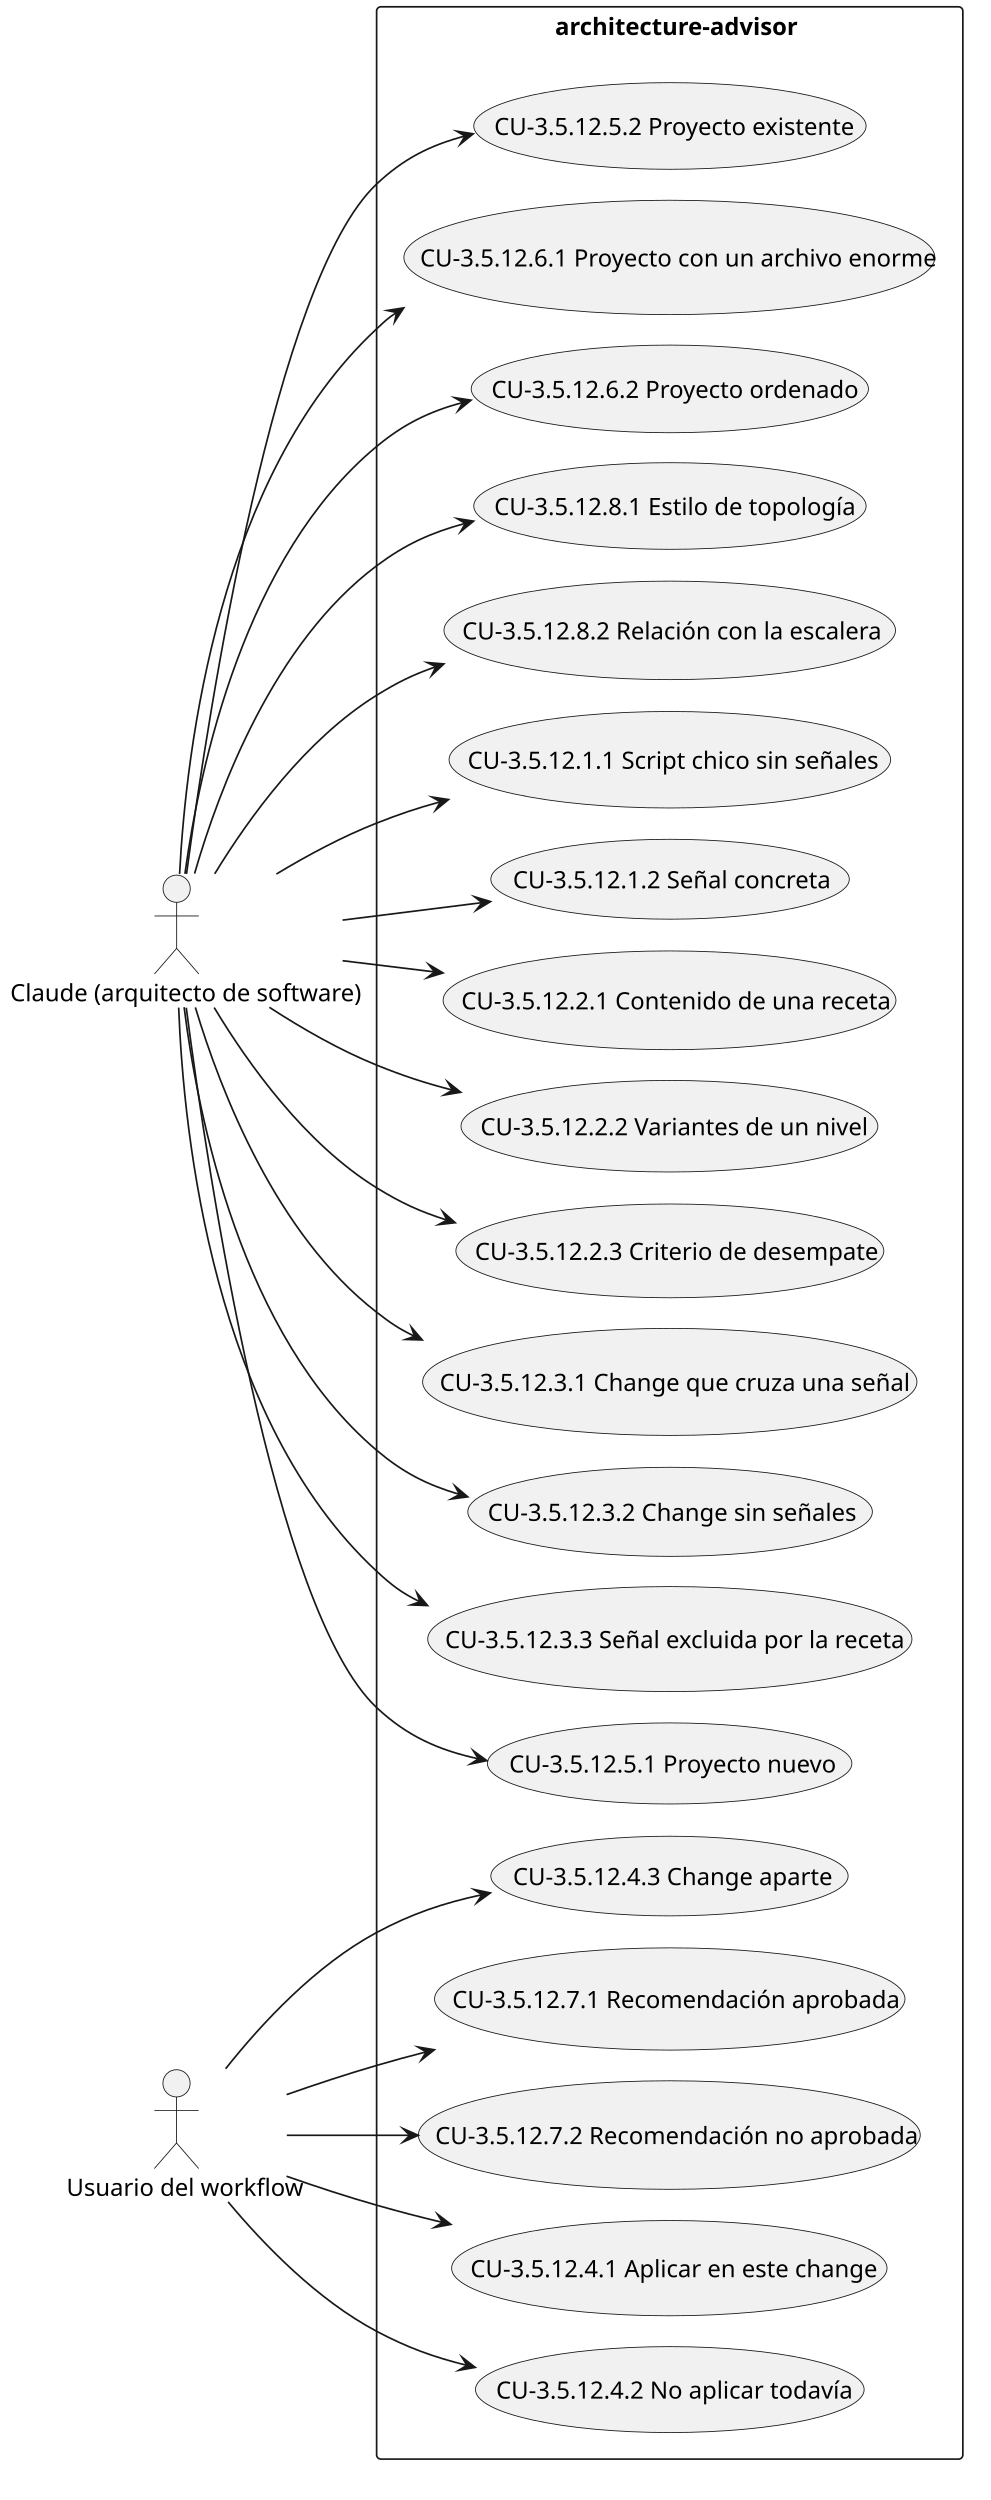
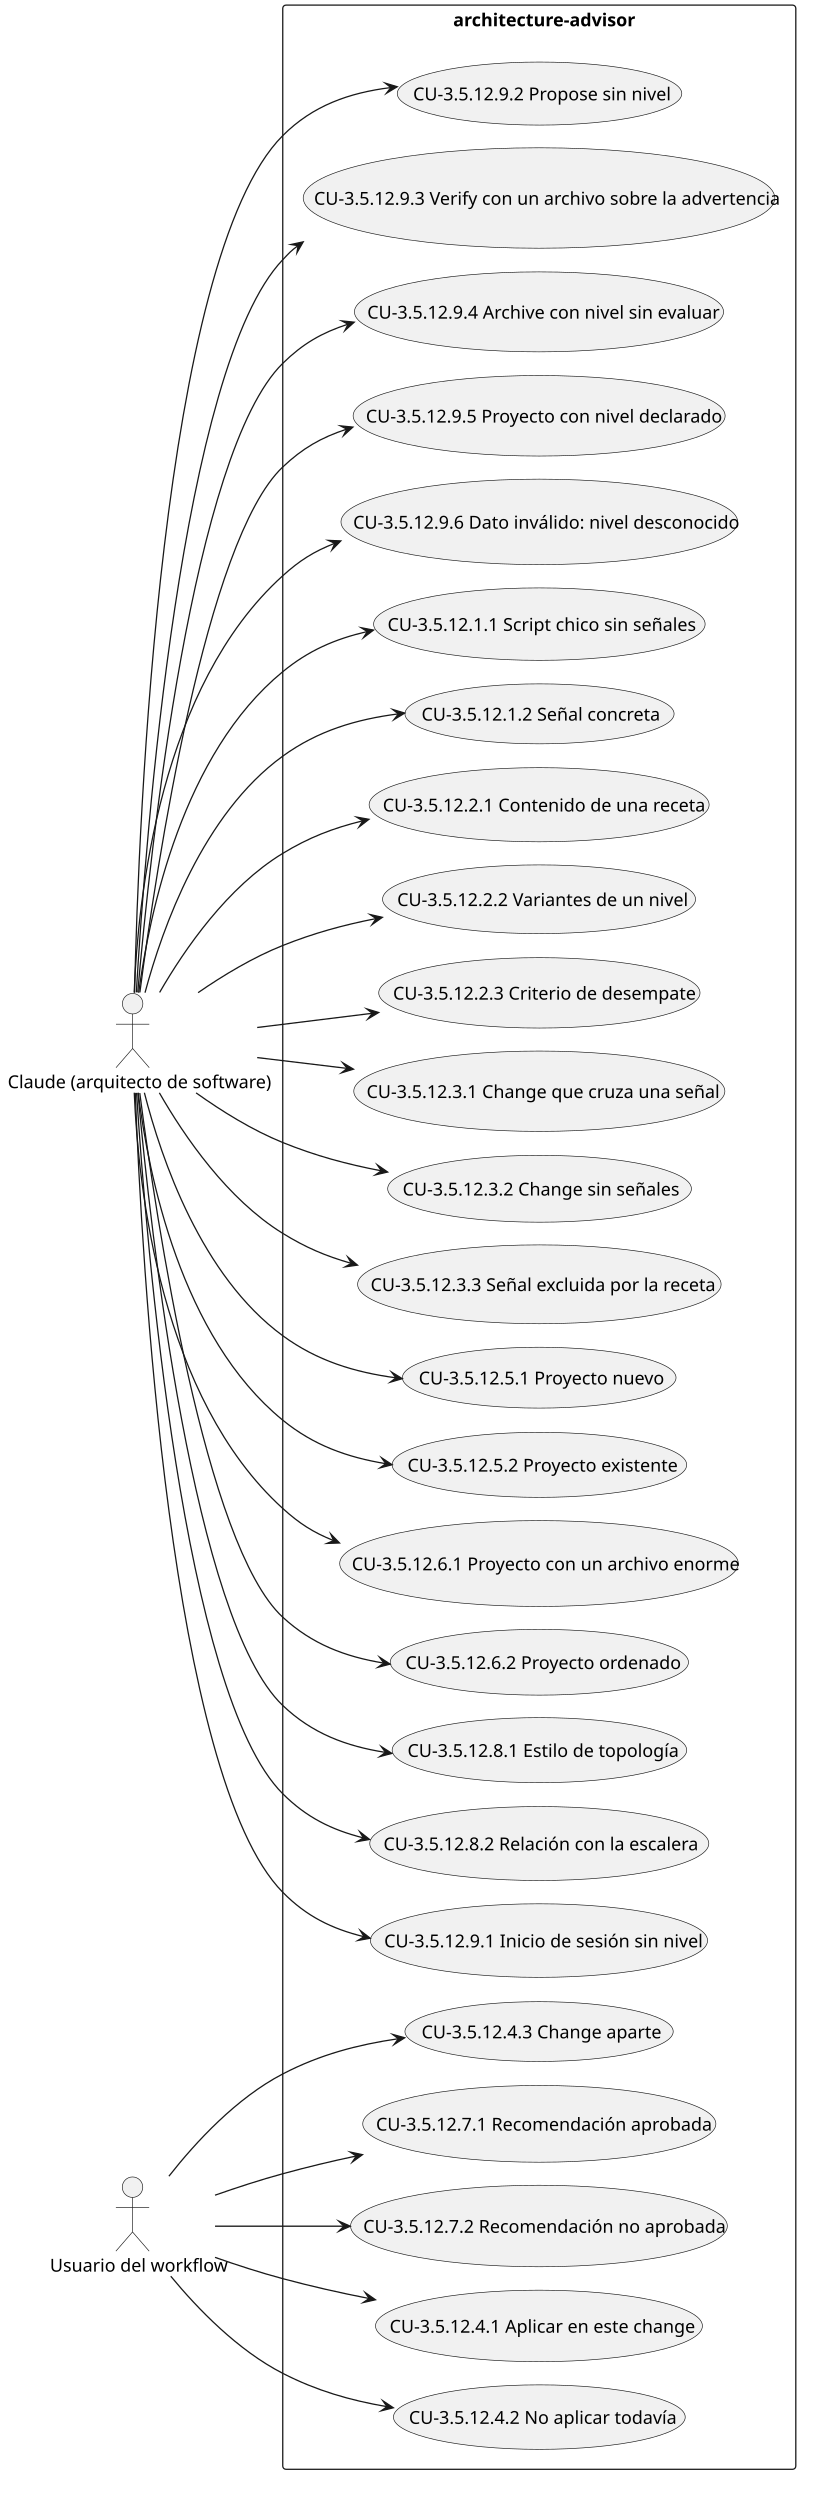
- <svg xmlns="http://www.w3.org/2000/svg" version="1.1" data-diagram-type="DESCRIPTION" style="width:581px;height:1467px;background:#FFFFFF;" width="581px" height="1467px" viewBox="0 0 581 1467" zoomAndPan="magnify" preserveAspectRatio="none" contentStyleType="text/css">
+ <svg xmlns="http://www.w3.org/2000/svg" version="1.1" data-diagram-type="DESCRIPTION" style="width:638px;height:1954px;background:#FFFFFF;" width="638px" height="1954px" viewBox="0 0 638 1954" zoomAndPan="magnify" preserveAspectRatio="none" contentStyleType="text/css">
  <defs />
  <g font-family="sans-serif" lengthAdjust="spacing">
    <g class="cluster" data-qualified-name="architecture-advisor" id="ent0003" data-source-line="5">
-       <rect x="221" y="4" width="344" height="1439" fill="none" style="stroke:#181818;stroke-width:1;" rx="2.5" ry="2.5" />
-       <text x="325.697" y="20.533" fill="#000" font-size="14" textLength="134.606" font-weight="700">architecture-advisor</text>
+       <rect x="221" y="4" width="401" height="1926" fill="none" style="stroke:#181818;stroke-width:1;" rx="2.5" ry="2.5" />
+       <text x="354.197" y="20.533" fill="#000" font-size="14" textLength="134.606" font-weight="700">architecture-advisor</text>
    </g>
    <g class="entity" data-qualified-name="A1" id="ent0001" data-source-line="3">
-       <ellipse cx="103.662" cy="521.5" rx="8" ry="8" fill="#F1F1F1" style="stroke:#181818;stroke-width:0.5;" />
-       <path d="M103.662,529.5 L103.662,556.5 M90.662,537.5 L116.662,537.5 M103.662,556.5 L90.662,571.5 M103.662,556.5 L116.662,571.5" style="stroke:#181818;stroke-width:0.5;" fill="none" />
-       <text x="6" y="587.533" fill="#000" font-size="14" textLength="195.323">Claude (arquitecto de software)</text>
+       <ellipse cx="103.662" cy="784.5" rx="8" ry="8" fill="#F1F1F1" style="stroke:#181818;stroke-width:0.5;" />
+       <path d="M103.662,792.5 L103.662,819.5 M90.662,800.5 L116.662,800.5 M103.662,819.5 L90.662,834.5 M103.662,819.5 L116.662,834.5" style="stroke:#181818;stroke-width:0.5;" fill="none" />
+       <text x="6" y="850.533" fill="#000" font-size="14" textLength="195.323">Claude (arquitecto de software)</text>
    </g>
    <g class="entity" data-qualified-name="A2" id="ent0002" data-source-line="4">
-       <ellipse cx="103.579" cy="1222.5" rx="8" ry="8" fill="#F1F1F1" style="stroke:#181818;stroke-width:0.5;" />
-       <path d="M103.579,1230.5 L103.579,1257.5 M90.579,1238.5 L116.579,1238.5 M103.579,1257.5 L90.579,1272.5 M103.579,1257.5 L116.579,1272.5" style="stroke:#181818;stroke-width:0.5;" fill="none" />
-       <text x="39" y="1288.533" fill="#000" font-size="14" textLength="129.158">Usuario del workflow</text>
+       <ellipse cx="103.579" cy="1709.5" rx="8" ry="8" fill="#F1F1F1" style="stroke:#181818;stroke-width:0.5;" />
+       <path d="M103.579,1717.5 L103.579,1744.5 M90.579,1725.5 L116.579,1725.5 M103.579,1744.5 L90.579,1759.5 M103.579,1744.5 L116.579,1759.5" style="stroke:#181818;stroke-width:0.5;" fill="none" />
+       <text x="39" y="1775.533" fill="#000" font-size="14" textLength="129.158">Usuario del workflow</text>
    </g>
    <g class="entity" data-qualified-name="architecture-advisor.UC_3_5_12_1_1" id="ent0004" data-source-line="6">
-       <ellipse cx="393.071" cy="445.814" rx="129.571" ry="28.314" fill="#F1F1F1" style="stroke:#181818;stroke-width:0.5;" />
-       <text x="274.403" y="451.119" fill="#000" font-size="14" textLength="237.337">CU-3.5.12.1.1 Script chico sin señales</text>
+       <ellipse cx="421.571" cy="487.814" rx="129.571" ry="28.314" fill="#F1F1F1" style="stroke:#181818;stroke-width:0.5;" />
+       <text x="302.903" y="493.119" fill="#000" font-size="14" textLength="237.337">CU-3.5.12.1.1 Script chico sin señales</text>
    </g>
    <g class="entity" data-qualified-name="architecture-advisor.UC_3_5_12_1_2" id="ent0005" data-source-line="7">
-       <ellipse cx="393.189" cy="515.938" rx="105.189" ry="23.438" fill="#F1F1F1" style="stroke:#181818;stroke-width:0.5;" />
-       <text x="300.969" y="521.243" fill="#000" font-size="14" textLength="184.44">CU-3.5.12.1.2 Señal concreta</text>
+       <ellipse cx="421.689" cy="557.938" rx="105.189" ry="23.438" fill="#F1F1F1" style="stroke:#181818;stroke-width:0.5;" />
+       <text x="329.469" y="563.243" fill="#000" font-size="14" textLength="184.44">CU-3.5.12.1.2 Señal concreta</text>
    </g>
    <g class="entity" data-qualified-name="architecture-advisor.UC_3_5_12_2_1" id="ent0006" data-source-line="8">
-       <ellipse cx="392.881" cy="586.976" rx="132.881" ry="28.976" fill="#F1F1F1" style="stroke:#181818;stroke-width:0.5;" />
-       <text x="270.688" y="592.281" fill="#000" font-size="14" textLength="244.385">CU-3.5.12.2.1 Contenido de una receta</text>
+       <ellipse cx="421.381" cy="628.976" rx="132.881" ry="28.976" fill="#F1F1F1" style="stroke:#181818;stroke-width:0.5;" />
+       <text x="299.188" y="634.281" fill="#000" font-size="14" textLength="244.385">CU-3.5.12.2.1 Contenido de una receta</text>
    </g>
    <g class="entity" data-qualified-name="architecture-advisor.UC_3_5_12_2_2" id="ent0007" data-source-line="9">
-       <ellipse cx="392.818" cy="660.864" rx="122.318" ry="26.864" fill="#F1F1F1" style="stroke:#181818;stroke-width:0.5;" />
-       <text x="281.918" y="666.168" fill="#000" font-size="14" textLength="221.799">CU-3.5.12.2.2 Variantes de un nivel</text>
+       <ellipse cx="421.318" cy="702.864" rx="122.318" ry="26.864" fill="#F1F1F1" style="stroke:#181818;stroke-width:0.5;" />
+       <text x="310.418" y="708.168" fill="#000" font-size="14" textLength="221.799">CU-3.5.12.2.2 Variantes de un nivel</text>
    </g>
    <g class="entity" data-qualified-name="architecture-advisor.UC_3_5_12_2_3" id="ent0008" data-source-line="10">
-       <ellipse cx="393.071" cy="734.014" rx="125.571" ry="27.514" fill="#F1F1F1" style="stroke:#181818;stroke-width:0.5;" />
-       <text x="278.679" y="739.319" fill="#000" font-size="14" textLength="228.785">CU-3.5.12.2.3 Criterio de desempate</text>
+       <ellipse cx="421.571" cy="776.014" rx="125.571" ry="27.514" fill="#F1F1F1" style="stroke:#181818;stroke-width:0.5;" />
+       <text x="307.179" y="781.319" fill="#000" font-size="14" textLength="228.785">CU-3.5.12.2.3 Criterio de desempate</text>
    </g>
    <g class="entity" data-qualified-name="architecture-advisor.UC_3_5_12_3_1" id="ent0009" data-source-line="11">
-       <ellipse cx="393.029" cy="810.906" rx="145.029" ry="31.406" fill="#F1F1F1" style="stroke:#181818;stroke-width:0.5;" />
-       <text x="257.995" y="816.21" fill="#000" font-size="14" textLength="270.067">CU-3.5.12.3.1 Change que cruza una señal</text>
+       <ellipse cx="421.529" cy="852.906" rx="145.029" ry="31.406" fill="#F1F1F1" style="stroke:#181818;stroke-width:0.5;" />
+       <text x="286.495" y="858.21" fill="#000" font-size="14" textLength="270.067">CU-3.5.12.3.1 Change que cruza una señal</text>
    </g>
    <g class="entity" data-qualified-name="architecture-advisor.UC_3_5_12_3_2" id="ent0010" data-source-line="12">
-       <ellipse cx="393.212" cy="887.142" rx="118.712" ry="26.142" fill="#F1F1F1" style="stroke:#181818;stroke-width:0.5;" />
-       <text x="286.202" y="892.447" fill="#000" font-size="14" textLength="214.02">CU-3.5.12.3.2 Change sin señales</text>
+       <ellipse cx="421.712" cy="929.142" rx="118.712" ry="26.142" fill="#F1F1F1" style="stroke:#181818;stroke-width:0.5;" />
+       <text x="314.702" y="934.447" fill="#000" font-size="14" textLength="214.02">CU-3.5.12.3.2 Change sin señales</text>
    </g>
    <g class="entity" data-qualified-name="architecture-advisor.UC_3_5_12_3_3" id="ent0011" data-source-line="13">
-       <ellipse cx="393.062" cy="961.812" rx="142.062" ry="30.812" fill="#F1F1F1" style="stroke:#181818;stroke-width:0.5;" />
-       <text x="261.152" y="967.117" fill="#000" font-size="14" textLength="263.819">CU-3.5.12.3.3 Señal excluida por la receta</text>
+       <ellipse cx="421.562" cy="1003.812" rx="142.062" ry="30.812" fill="#F1F1F1" style="stroke:#181818;stroke-width:0.5;" />
+       <text x="289.652" y="1009.117" fill="#000" font-size="14" textLength="263.819">CU-3.5.12.3.3 Señal excluida por la receta</text>
    </g>
    <g class="entity" data-qualified-name="architecture-advisor.UC_3_5_12_4_1" id="ent0012" data-source-line="14">
-       <ellipse cx="392.762" cy="1330.952" rx="127.762" ry="27.952" fill="#F1F1F1" style="stroke:#181818;stroke-width:0.5;" />
-       <text x="276.025" y="1336.257" fill="#000" font-size="14" textLength="233.475">CU-3.5.12.4.1 Aplicar en este change</text>
+       <ellipse cx="421.262" cy="1817.952" rx="127.762" ry="27.952" fill="#F1F1F1" style="stroke:#181818;stroke-width:0.5;" />
+       <text x="304.525" y="1823.257" fill="#000" font-size="14" textLength="233.475">CU-3.5.12.4.1 Aplicar en este change</text>
    </g>
    <g class="entity" data-qualified-name="architecture-advisor.UC_3_5_12_4_2" id="ent0013" data-source-line="15">
-       <ellipse cx="393.044" cy="1402.209" rx="114.044" ry="25.209" fill="#F1F1F1" style="stroke:#181818;stroke-width:0.5;" />
-       <text x="291.099" y="1407.513" fill="#000" font-size="14" textLength="203.889">CU-3.5.12.4.2 No aplicar todavía</text>
+       <ellipse cx="421.544" cy="1889.209" rx="114.044" ry="25.209" fill="#F1F1F1" style="stroke:#181818;stroke-width:0.5;" />
+       <text x="319.599" y="1894.513" fill="#000" font-size="14" textLength="203.889">CU-3.5.12.4.2 No aplicar todavía</text>
    </g>
    <g class="entity" data-qualified-name="architecture-advisor.UC_3_5_12_4_3" id="ent0014" data-source-line="16">
-       <ellipse cx="392.844" cy="1100.869" rx="104.844" ry="23.369" fill="#F1F1F1" style="stroke:#181818;stroke-width:0.5;" />
-       <text x="301.006" y="1106.173" fill="#000" font-size="14" textLength="183.675">CU-3.5.12.4.3 Change aparte</text>
+       <ellipse cx="421.344" cy="1587.869" rx="104.844" ry="23.369" fill="#F1F1F1" style="stroke:#181818;stroke-width:0.5;" />
+       <text x="329.506" y="1593.173" fill="#000" font-size="14" textLength="183.675">CU-3.5.12.4.3 Change aparte</text>
    </g>
    <g class="entity" data-qualified-name="architecture-advisor.UC_3_5_12_5_1" id="ent0015" data-source-line="17">
-       <ellipse cx="392.948" cy="1034.79" rx="106.948" ry="23.79" fill="#F1F1F1" style="stroke:#181818;stroke-width:0.5;" />
-       <text x="298.783" y="1040.094" fill="#000" font-size="14" textLength="188.33">CU-3.5.12.5.1 Proyecto nuevo</text>
+       <ellipse cx="421.448" cy="1076.79" rx="106.948" ry="23.79" fill="#F1F1F1" style="stroke:#181818;stroke-width:0.5;" />
+       <text x="327.283" y="1082.094" fill="#000" font-size="14" textLength="188.33">CU-3.5.12.5.1 Proyecto nuevo</text>
    </g>
    <g class="entity" data-qualified-name="architecture-advisor.UC_3_5_12_5_2" id="ent0016" data-source-line="18">
-       <ellipse cx="393.115" cy="73.923" rx="115.115" ry="25.423" fill="#F1F1F1" style="stroke:#181818;stroke-width:0.5;" />
-       <text x="290.005" y="79.228" fill="#000" font-size="14" textLength="206.22">CU-3.5.12.5.2 Proyecto existente</text>
+       <ellipse cx="421.615" cy="1144.923" rx="115.115" ry="25.423" fill="#F1F1F1" style="stroke:#181818;stroke-width:0.5;" />
+       <text x="318.505" y="1150.228" fill="#000" font-size="14" textLength="206.22">CU-3.5.12.5.2 Proyecto existente</text>
    </g>
    <g class="entity" data-qualified-name="architecture-advisor.UC_3_5_12_6_1" id="ent0017" data-source-line="19">
-       <ellipse cx="392.779" cy="151.056" rx="155.779" ry="33.556" fill="#F1F1F1" style="stroke:#181818;stroke-width:0.5;" />
-       <text x="246.48" y="156.361" fill="#000" font-size="14" textLength="292.599">CU-3.5.12.6.1 Proyecto con un archivo enorme</text>
+       <ellipse cx="421.279" cy="1222.056" rx="155.779" ry="33.556" fill="#F1F1F1" style="stroke:#181818;stroke-width:0.5;" />
+       <text x="274.98" y="1227.361" fill="#000" font-size="14" textLength="292.599">CU-3.5.12.6.1 Proyecto con un archivo enorme</text>
    </g>
    <g class="entity" data-qualified-name="architecture-advisor.UC_3_5_12_6_2" id="ent0018" data-source-line="20">
-       <ellipse cx="393.056" cy="228.211" rx="116.556" ry="25.711" fill="#F1F1F1" style="stroke:#181818;stroke-width:0.5;" />
-       <text x="288.381" y="233.516" fill="#000" font-size="14" textLength="209.351">CU-3.5.12.6.2 Proyecto ordenado</text>
+       <ellipse cx="421.556" cy="1299.211" rx="116.556" ry="25.711" fill="#F1F1F1" style="stroke:#181818;stroke-width:0.5;" />
+       <text x="316.881" y="1304.516" fill="#000" font-size="14" textLength="209.351">CU-3.5.12.6.2 Proyecto ordenado</text>
    </g>
    <g class="entity" data-qualified-name="architecture-advisor.UC_3_5_12_7_1" id="ent0019" data-source-line="21">
-       <ellipse cx="393.016" cy="1173.003" rx="138.016" ry="30.003" fill="#F1F1F1" style="stroke:#181818;stroke-width:0.5;" />
-       <text x="265.379" y="1178.308" fill="#000" font-size="14" textLength="255.274">CU-3.5.12.7.1 Recomendación aprobada</text>
+       <ellipse cx="421.516" cy="1660.003" rx="138.016" ry="30.003" fill="#F1F1F1" style="stroke:#181818;stroke-width:0.5;" />
+       <text x="293.879" y="1665.308" fill="#000" font-size="14" textLength="255.274">CU-3.5.12.7.1 Recomendación aprobada</text>
    </g>
    <g class="entity" data-qualified-name="architecture-advisor.UC_3_5_12_7_2" id="ent0020" data-source-line="22">
-       <ellipse cx="392.75" cy="1252.85" rx="147.25" ry="31.85" fill="#F1F1F1" style="stroke:#181818;stroke-width:0.5;" />
-       <text x="255.382" y="1258.155" fill="#000" font-size="14" textLength="274.736">CU-3.5.12.7.2 Recomendación no aprobada</text>
+       <ellipse cx="421.25" cy="1739.85" rx="147.25" ry="31.85" fill="#F1F1F1" style="stroke:#181818;stroke-width:0.5;" />
+       <text x="283.882" y="1745.155" fill="#000" font-size="14" textLength="274.736">CU-3.5.12.7.2 Recomendación no aprobada</text>
    </g>
    <g class="entity" data-qualified-name="architecture-advisor.UC_3_5_12_8_1" id="ent0021" data-source-line="23">
-       <ellipse cx="393.124" cy="296.925" rx="115.124" ry="25.425" fill="#F1F1F1" style="stroke:#181818;stroke-width:0.5;" />
-       <text x="290.004" y="302.23" fill="#000" font-size="14" textLength="206.24">CU-3.5.12.8.1 Estilo de topología</text>
+       <ellipse cx="421.624" cy="1367.925" rx="115.124" ry="25.425" fill="#F1F1F1" style="stroke:#181818;stroke-width:0.5;" />
+       <text x="318.504" y="1373.23" fill="#000" font-size="14" textLength="206.24">CU-3.5.12.8.1 Estilo de topología</text>
    </g>
    <g class="entity" data-qualified-name="architecture-advisor.UC_3_5_12_8_2" id="ent0022" data-source-line="24">
-       <ellipse cx="393.002" cy="369.9" rx="132.502" ry="28.9" fill="#F1F1F1" style="stroke:#181818;stroke-width:0.5;" />
-       <text x="271.212" y="375.205" fill="#000" font-size="14" textLength="243.578">CU-3.5.12.8.2 Relación con la escalera</text>
-     </g>
-     <g class="link" data-entity-1="ent0001" data-entity-2="ent0004" id="lnk23" data-link-type="dependency">
-       <polygon points="263.204,469.164,253.465,467.698,258.384,470.492,255.59,475.411,263.204,469.164" fill="#181818" style="stroke:#181818;stroke-width:1;stroke-linejoin:miter;stroke-miterlimit:10;" />
-       <path d="M162.188,512.875 C180.385,501.911 200.977,490.856 221,483 C234.431,477.73 243.945,474.47 258.384,470.492" style="stroke:#181818;stroke-width:1;" fill="none" />
-     </g>
-     <g class="link" data-entity-1="ent0001" data-entity-2="ent0005" id="lnk24" data-link-type="dependency">
-       <polygon points="287.83,529.044,278.402,526.193,282.868,529.665,279.396,534.131,287.83,529.044" fill="#181818" style="stroke:#181818;stroke-width:1;stroke-linejoin:miter;stroke-miterlimit:10;" />
-       <path d="M201.033,539.912 C228.928,536.419 254.53,533.214 282.868,529.665" style="stroke:#181818;stroke-width:1;" fill="none" />
-     </g>
-     <g class="link" data-entity-1="ent0001" data-entity-2="ent0006" id="lnk25" data-link-type="dependency">
-       <polygon points="259.958,570.925,251.507,565.867,254.995,570.321,250.541,573.808,259.958,570.925" fill="#181818" style="stroke:#181818;stroke-width:1;stroke-linejoin:miter;stroke-miterlimit:10;" />
-       <path d="M201.033,563.752 C219.956,566.056 235.144,567.904 254.995,570.321" style="stroke:#181818;stroke-width:1;" fill="none" />
-     </g>
-     <g class="link" data-entity-1="ent0001" data-entity-2="ent0007" id="lnk26" data-link-type="dependency">
-       <polygon points="270.36,640.94,262.653,634.808,265.52,639.684,260.643,642.551,270.36,640.94" fill="#181818" style="stroke:#181818;stroke-width:1;stroke-linejoin:miter;stroke-miterlimit:10;" />
-       <path d="M158.066,591.092 C177.153,603.495 199.309,616.245 221,625 C236.614,631.302 248.655,635.308 265.52,639.684" style="stroke:#181818;stroke-width:1;" fill="none" />
-     </g>
-     <g class="link" data-entity-1="ent0001" data-entity-2="ent0008" id="lnk27" data-link-type="dependency">
-       <polygon points="267.124,717.491,259.745,710.968,262.356,715.986,257.337,718.597,267.124,717.491" fill="#181818" style="stroke:#181818;stroke-width:1;stroke-linejoin:miter;stroke-miterlimit:10;" />
-       <path d="M125.688,591.244 C145.785,624.612 179.108,671.112 221,697 C235.082,705.702 246.15,710.871 262.356,715.986" style="stroke:#181818;stroke-width:1;" fill="none" />
-     </g>
-     <g class="link" data-entity-1="ent0001" data-entity-2="ent0009" id="lnk28" data-link-type="dependency">
-       <polygon points="247.781,786.292,241.395,778.793,243.272,784.13,237.936,786.007,247.781,786.292" fill="#181818" style="stroke:#181818;stroke-width:1;stroke-linejoin:miter;stroke-miterlimit:10;" />
-       <path d="M114.64,591.149 C129.51,640.534 162.076,724.489 221,770 C229.215,776.345 233.756,779.565 243.272,784.13" style="stroke:#181818;stroke-width:1;" fill="none" />
-     </g>
-     <g class="link" data-entity-1="ent0001" data-entity-2="ent0010" id="lnk29" data-link-type="dependency">
-       <polygon points="274.473,878.347,266.971,871.965,269.677,876.933,264.709,879.639,274.473,878.347" fill="#181818" style="stroke:#181818;stroke-width:1;stroke-linejoin:miter;stroke-miterlimit:10;" />
-       <path d="M108.044,591.028 C116.075,655.478 141.653,783.707 221,851 C236.271,863.951 250.238,871.203 269.677,876.933" style="stroke:#181818;stroke-width:1;" fill="none" />
-     </g>
-     <g class="link" data-entity-1="ent0001" data-entity-2="ent0011" id="lnk30" data-link-type="dependency">
-       <polygon points="250.903,942.135,244.576,934.587,246.412,939.937,241.061,941.773,250.903,942.135" fill="#181818" style="stroke:#181818;stroke-width:1;stroke-linejoin:miter;stroke-miterlimit:10;" />
-       <path d="M104.845,591.254 C107.742,666.913 125.331,833.272 221,922 C229.83,930.189 235.515,934.607 246.412,939.937" style="stroke:#181818;stroke-width:1;" fill="none" />
-     </g>
-     <g class="link" data-entity-1="ent0002" data-entity-2="ent0012" id="lnk31" data-link-type="dependency">
-       <polygon points="264.565,1305.276,256.74,1299.294,259.702,1304.114,254.882,1307.076,264.565,1305.276" fill="#181818" style="stroke:#181818;stroke-width:1;stroke-linejoin:miter;stroke-miterlimit:10;" />
-       <path d="M168.132,1277.013 C185.169,1282.996 203.669,1289.096 221,1294 C235.029,1297.969 244.946,1300.59 259.702,1304.114" style="stroke:#181818;stroke-width:1;" fill="none" />
-     </g>
-     <g class="link" data-entity-1="ent0002" data-entity-2="ent0013" id="lnk32" data-link-type="dependency">
-       <polygon points="278.854,1389.193,271.076,1383.151,274,1387.994,269.157,1390.918,278.854,1389.193" fill="#181818" style="stroke:#181818;stroke-width:1;stroke-linejoin:miter;stroke-miterlimit:10;" />
-       <path d="M133.853,1292.064 C155.204,1317.643 186.351,1349.626 221,1368 C238.783,1377.43 254.012,1383.057 274,1387.994" style="stroke:#181818;stroke-width:1;" fill="none" />
-     </g>
-     <g class="link" data-entity-1="ent0002" data-entity-2="ent0014" id="lnk33" data-link-type="dependency">
-       <polygon points="287.731,1110.765,278.091,1108.749,282.843,1111.817,279.774,1116.57,287.731,1110.765" fill="#181818" style="stroke:#181818;stroke-width:1;stroke-linejoin:miter;stroke-miterlimit:10;" />
-       <path d="M132.396,1213.935 C153.625,1187.202 185.222,1153.237 221,1134 C241.372,1123.047 259.951,1116.745 282.843,1111.817" style="stroke:#181818;stroke-width:1;" fill="none" />
-     </g>
-     <g class="link" data-entity-1="ent0001" data-entity-2="ent0015" id="lnk34" data-link-type="dependency">
-       <polygon points="285.661,1033.134,277.713,1027.318,280.775,1032.075,276.018,1035.136,285.661,1033.134" fill="#181818" style="stroke:#181818;stroke-width:1;stroke-linejoin:miter;stroke-miterlimit:10;" />
-       <path d="M109.303,591.358 C122.177,690.253 160.632,945.302 221,1002 C238.631,1018.559 257.056,1026.932 280.775,1032.075" style="stroke:#181818;stroke-width:1;" fill="none" />
-     </g>
-     <g class="link" data-entity-1="ent0001" data-entity-2="ent0016" id="lnk35" data-link-type="dependency">
-       <polygon points="277.679,78.526,267.953,76.976,272.847,79.812,270.011,84.707,277.679,78.526" fill="#181818" style="stroke:#181818;stroke-width:1;stroke-linejoin:miter;stroke-miterlimit:10;" />
-       <path d="M109.447,512.823 C122.597,415.024 161.524,163.992 221,108 C236.648,93.269 251.937,85.38 272.847,79.812" style="stroke:#181818;stroke-width:1;" fill="none" />
-     </g>
-     <g class="link" data-entity-1="ent0001" data-entity-2="ent0017" id="lnk36" data-link-type="dependency">
-       <polygon points="236.918,180.645,227.192,182.197,232.726,183.371,231.553,188.905,236.918,180.645" fill="#181818" style="stroke:#181818;stroke-width:1;stroke-linejoin:miter;stroke-miterlimit:10;" />
-       <path d="M105.38,512.833 C109.245,439.011 128.494,278.993 221,193 C225.926,188.421 227.076,187.044 232.726,183.371" style="stroke:#181818;stroke-width:1;" fill="none" />
-     </g>
-     <g class="link" data-entity-1="ent0001" data-entity-2="ent0018" id="lnk37" data-link-type="dependency">
-       <polygon points="276.415,234.815,266.68,233.327,271.592,236.132,268.787,241.045,276.415,234.815" fill="#181818" style="stroke:#181818;stroke-width:1;stroke-linejoin:miter;stroke-miterlimit:10;" />
-       <path d="M108.516,512.754 C117.166,449.662 143.538,326.263 221,262 C236.841,248.858 251.508,241.616 271.592,236.132" style="stroke:#181818;stroke-width:1;" fill="none" />
-     </g>
-     <g class="link" data-entity-1="ent0002" data-entity-2="ent0019" id="lnk38" data-link-type="dependency">
-       <polygon points="254.907,1202.807,245.196,1201.162,250.063,1204.046,247.179,1208.912,254.907,1202.807" fill="#181818" style="stroke:#181818;stroke-width:1;stroke-linejoin:miter;stroke-miterlimit:10;" />
-       <path d="M168.17,1229.118 C185.206,1223.133 203.697,1217 221,1212 C231.97,1208.83 238.551,1206.991 250.063,1204.046" style="stroke:#181818;stroke-width:1;" fill="none" />
-     </g>
-     <g class="link" data-entity-1="ent0002" data-entity-2="ent0020" id="lnk39" data-link-type="dependency">
-       <polygon points="245.427,1253,236.427,1249,240.427,1253,236.427,1257,245.427,1253" fill="#181818" style="stroke:#181818;stroke-width:1;stroke-linejoin:miter;stroke-miterlimit:10;" />
-       <path d="M168.306,1253 C191.3,1253 213.297,1253 240.427,1253" style="stroke:#181818;stroke-width:1;" fill="none" />
-     </g>
-     <g class="link" data-entity-1="ent0001" data-entity-2="ent0021" id="lnk40" data-link-type="dependency">
-       <polygon points="277.915,305.798,268.185,304.272,273.087,307.096,270.263,311.998,277.915,305.798" fill="#181818" style="stroke:#181818;stroke-width:1;stroke-linejoin:miter;stroke-miterlimit:10;" />
-       <path d="M114.175,512.62 C128.62,462.515 160.809,377.081 221,332 C237.614,319.556 252.752,312.565 273.087,307.096" style="stroke:#181818;stroke-width:1;" fill="none" />
-     </g>
-     <g class="link" data-entity-1="ent0001" data-entity-2="ent0022" id="lnk41" data-link-type="dependency">
-       <polygon points="260.472,389.577,250.655,388.773,255.752,391.228,253.297,396.324,260.472,389.577" fill="#181818" style="stroke:#181818;stroke-width:1;stroke-linejoin:miter;stroke-miterlimit:10;" />
-       <path d="M125.986,512.757 C146.168,479.68 179.448,433.741 221,408 C233.151,400.473 241.885,396.08 255.752,391.228" style="stroke:#181818;stroke-width:1;" fill="none" />
+       <ellipse cx="421.502" cy="1440.9" rx="132.502" ry="28.9" fill="#F1F1F1" style="stroke:#181818;stroke-width:0.5;" />
+       <text x="299.712" y="1446.205" fill="#000" font-size="14" textLength="243.578">CU-3.5.12.8.2 Relación con la escalera</text>
+     </g>
+     <g class="entity" data-qualified-name="architecture-advisor.UC_3_5_12_9_1" id="ent0023" data-source-line="25">
+       <ellipse cx="421.269" cy="1516.754" rx="131.769" ry="28.754" fill="#F1F1F1" style="stroke:#181818;stroke-width:0.5;" />
+       <text x="300.259" y="1522.058" fill="#000" font-size="14" textLength="242.02">CU-3.5.12.9.1 Inicio de sesión sin nivel</text>
+     </g>
+     <g class="entity" data-qualified-name="architecture-advisor.UC_3_5_12_9_2" id="ent0024" data-source-line="26">
+       <ellipse cx="421.692" cy="73.138" rx="111.192" ry="24.638" fill="#F1F1F1" style="stroke:#181818;stroke-width:0.5;" />
+       <text x="322.862" y="78.443" fill="#000" font-size="14" textLength="197.661">CU-3.5.12.9.2 Propose sin nivel</text>
+     </g>
+     <g class="entity" data-qualified-name="architecture-advisor.UC_3_5_12_9_3" id="ent0025" data-source-line="27">
+       <ellipse cx="421.298" cy="154.76" rx="184.298" ry="39.26" fill="#F1F1F1" style="stroke:#181818;stroke-width:0.5;" />
+       <text x="245.426" y="160.064" fill="#000" font-size="14" textLength="351.743">CU-3.5.12.9.3 Verify con un archivo sobre la advertencia</text>
+     </g>
+     <g class="entity" data-qualified-name="architecture-advisor.UC_3_5_12_9_4" id="ent0026" data-source-line="28">
+       <ellipse cx="421.269" cy="243.754" rx="144.269" ry="31.254" fill="#F1F1F1" style="stroke:#181818;stroke-width:0.5;" />
+       <text x="287.035" y="249.058" fill="#000" font-size="14" textLength="268.468">CU-3.5.12.9.4 Archive con nivel sin evaluar</text>
+     </g>
+     <g class="entity" data-qualified-name="architecture-advisor.UC_3_5_12_9_5" id="ent0027" data-source-line="29">
+       <ellipse cx="421.386" cy="324.977" rx="145.386" ry="31.477" fill="#F1F1F1" style="stroke:#181818;stroke-width:0.5;" />
+       <text x="285.977" y="330.282" fill="#000" font-size="14" textLength="270.819">CU-3.5.12.9.5 Proyecto con nivel declarado</text>
+     </g>
+     <g class="entity" data-qualified-name="architecture-advisor.UC_3_5_12_9_6" id="ent0028" data-source-line="30">
+       <ellipse cx="421.543" cy="407.909" rx="155.043" ry="33.409" fill="#F1F1F1" style="stroke:#181818;stroke-width:0.5;" />
+       <text x="276.013" y="413.213" fill="#000" font-size="14" textLength="291.061">CU-3.5.12.9.6 Dato inválido: nivel desconocido</text>
+     </g>
+     <g class="link" data-entity-1="ent0001" data-entity-2="ent0004" id="lnk29" data-link-type="dependency">
+       <polygon points="291.954,492.472,282.282,490.615,287.084,493.605,284.094,498.407,291.954,492.472" fill="#181818" style="stroke:#181818;stroke-width:1;stroke-linejoin:miter;stroke-miterlimit:10;" />
+       <path d="M108.387,775.896 C116.868,712.72 143.021,588.849 221,525 C241.169,508.486 261.477,499.56 287.084,493.605" style="stroke:#181818;stroke-width:1;" fill="none" />
+     </g>
+     <g class="link" data-entity-1="ent0001" data-entity-2="ent0005" id="lnk30" data-link-type="dependency">
+       <polygon points="316.349,557.335,306.913,554.514,311.39,557.972,307.932,562.449,316.349,557.335" fill="#181818" style="stroke:#181818;stroke-width:1;stroke-linejoin:miter;stroke-miterlimit:10;" />
+       <path d="M113.342,775.882 C127.086,724.683 158.729,636.171 221,591 C248.351,571.16 278.377,562.21 311.39,557.972" style="stroke:#181818;stroke-width:1;" fill="none" />
+     </g>
+     <g class="link" data-entity-1="ent0001" data-entity-2="ent0006" id="lnk31" data-link-type="dependency">
+       <polygon points="288.376,640.364,278.681,638.629,283.521,641.558,280.591,646.397,288.376,640.364" fill="#181818" style="stroke:#181818;stroke-width:1;stroke-linejoin:miter;stroke-miterlimit:10;" />
+       <path d="M124.751,775.692 C144.548,741.398 177.966,693.153 221,667 C241.338,654.64 259.965,647.35 283.521,641.558" style="stroke:#181818;stroke-width:1;" fill="none" />
+     </g>
+     <g class="link" data-entity-1="ent0001" data-entity-2="ent0007" id="lnk32" data-link-type="dependency">
+       <polygon points="298.86,716.973,289.254,714.799,293.956,717.945,290.81,722.646,298.86,716.973" fill="#181818" style="stroke:#181818;stroke-width:1;stroke-linejoin:miter;stroke-miterlimit:10;" />
+       <path d="M154.829,775.853 C174.511,762.283 197.885,748.186 221,739 C245.448,729.284 267.724,723.144 293.956,717.945" style="stroke:#181818;stroke-width:1;" fill="none" />
+     </g>
+     <g class="link" data-entity-1="ent0001" data-entity-2="ent0008" id="lnk33" data-link-type="dependency">
+       <polygon points="295.984,791.367,286.562,788.5,291.022,791.98,287.542,796.44,295.984,791.367" fill="#181818" style="stroke:#181818;stroke-width:1;stroke-linejoin:miter;stroke-miterlimit:10;" />
+       <path d="M201.027,803.087 C230.976,799.391 259.452,795.876 291.022,791.98" style="stroke:#181818;stroke-width:1;" fill="none" />
+     </g>
+     <g class="link" data-entity-1="ent0001" data-entity-2="ent0009" id="lnk34" data-link-type="dependency">
+       <polygon points="276.277,835.657,267.819,830.611,271.313,835.06,266.864,838.554,276.277,835.657" fill="#181818" style="stroke:#181818;stroke-width:1;stroke-linejoin:miter;stroke-miterlimit:10;" />
+       <path d="M201.027,826.608 C224.804,829.467 245.818,831.994 271.313,835.06" style="stroke:#181818;stroke-width:1;" fill="none" />
+     </g>
+     <g class="link" data-entity-1="ent0001" data-entity-2="ent0010" id="lnk35" data-link-type="dependency">
+       <polygon points="302.974,916.066,294.888,910.444,298.064,915.125,293.382,918.301,302.974,916.066" fill="#181818" style="stroke:#181818;stroke-width:1;stroke-linejoin:miter;stroke-miterlimit:10;" />
+       <path d="M153.267,854.196 C173.223,868.435 197.193,883.374 221,893 C246.695,903.39 270.549,909.853 298.064,915.125" style="stroke:#181818;stroke-width:1;" fill="none" />
+     </g>
+     <g class="link" data-entity-1="ent0001" data-entity-2="ent0011" id="lnk36" data-link-type="dependency">
+       <polygon points="279.422,988.828,271.868,982.508,274.614,987.453,269.669,990.199,279.422,988.828" fill="#181818" style="stroke:#181818;stroke-width:1;stroke-linejoin:miter;stroke-miterlimit:10;" />
+       <path d="M124.554,854.138 C144.324,888.615 177.817,937.373 221,964 C238.74,974.939 254.093,981.586 274.614,987.453" style="stroke:#181818;stroke-width:1;" fill="none" />
+     </g>
+     <g class="link" data-entity-1="ent0002" data-entity-2="ent0012" id="lnk37" data-link-type="dependency">
+       <polygon points="293.46,1797.494,285.403,1791.83,288.554,1796.528,283.857,1799.679,293.46,1797.494" fill="#181818" style="stroke:#181818;stroke-width:1;stroke-linejoin:miter;stroke-miterlimit:10;" />
+       <path d="M168.036,1764.363 C185.074,1770.343 203.598,1776.354 221,1781 C244.228,1787.201 264.345,1791.76 288.554,1796.528" style="stroke:#181818;stroke-width:1;" fill="none" />
+     </g>
+     <g class="link" data-entity-1="ent0002" data-entity-2="ent0013" id="lnk38" data-link-type="dependency">
+       <polygon points="307.427,1881.908,299.237,1876.437,302.499,1881.059,297.878,1884.321,307.427,1881.908" fill="#181818" style="stroke:#181818;stroke-width:1;stroke-linejoin:miter;stroke-miterlimit:10;" />
+       <path d="M133.463,1779.089 C154.749,1804.851 185.976,1837.038 221,1855 C247.418,1868.548 273.204,1876.007 302.499,1881.059" style="stroke:#181818;stroke-width:1;" fill="none" />
+     </g>
+     <g class="link" data-entity-1="ent0002" data-entity-2="ent0014" id="lnk39" data-link-type="dependency">
+       <polygon points="316.335,1592.726,306.851,1590.071,311.388,1593.45,308.009,1597.987,316.335,1592.726" fill="#181818" style="stroke:#181818;stroke-width:1;stroke-linejoin:miter;stroke-miterlimit:10;" />
+       <path d="M132.016,1700.929 C153.171,1674.012 184.84,1639.824 221,1621 C250.037,1605.884 279.444,1598.126 311.388,1593.45" style="stroke:#181818;stroke-width:1;" fill="none" />
+     </g>
+     <g class="link" data-entity-1="ent0001" data-entity-2="ent0015" id="lnk40" data-link-type="dependency">
+       <polygon points="314.442,1077.572,306.052,1072.414,309.486,1076.909,304.991,1080.343,314.442,1077.572" fill="#181818" style="stroke:#181818;stroke-width:1;stroke-linejoin:miter;stroke-miterlimit:10;" />
+       <path d="M112.85,854.08 C126.17,906.256 157.48,997.486 221,1044 C247.766,1063.6 277,1072.564 309.486,1076.909" style="stroke:#181818;stroke-width:1;" fill="none" />
+     </g>
+     <g class="link" data-entity-1="ent0001" data-entity-2="ent0016" id="lnk41" data-link-type="dependency">
+       <polygon points="306.497,1144.833,298.268,1139.42,301.563,1144.018,296.965,1147.313,306.497,1144.833" fill="#181818" style="stroke:#181818;stroke-width:1;stroke-linejoin:miter;stroke-miterlimit:10;" />
+       <path d="M108.001,854.071 C115.959,918.191 141.418,1045.093 221,1110 C244.98,1129.558 271.115,1138.991 301.563,1144.018" style="stroke:#181818;stroke-width:1;" fill="none" />
+     </g>
+     <g class="link" data-entity-1="ent0001" data-entity-2="ent0017" id="lnk42" data-link-type="dependency">
+       <polygon points="265.353,1206.001,258.506,1198.921,260.717,1204.128,255.51,1206.339,265.353,1206.001" fill="#181818" style="stroke:#181818;stroke-width:1;stroke-linejoin:miter;stroke-miterlimit:10;" />
+       <path d="M104.936,854.071 C108.005,928.921 125.899,1092.744 221,1179 C233.86,1190.664 244.469,1197.565 260.717,1204.128" style="stroke:#181818;stroke-width:1;" fill="none" />
+     </g>
+     <g class="link" data-entity-1="ent0001" data-entity-2="ent0018" id="lnk43" data-link-type="dependency">
+       <polygon points="304.895,1300.678,296.661,1295.274,299.961,1299.869,295.366,1303.169,304.895,1300.678" fill="#181818" style="stroke:#181818;stroke-width:1;stroke-linejoin:miter;stroke-miterlimit:10;" />
+       <path d="M109.259,854.332 C122.031,953.153 160.264,1207.95 221,1264 C243.741,1284.986 269.487,1294.871 299.961,1299.869" style="stroke:#181818;stroke-width:1;" fill="none" />
+     </g>
+     <g class="link" data-entity-1="ent0002" data-entity-2="ent0019" id="lnk44" data-link-type="dependency">
+       <polygon points="283.33,1684.083,273.694,1682.046,278.439,1685.125,275.361,1689.871,283.33,1684.083" fill="#181818" style="stroke:#181818;stroke-width:1;stroke-linejoin:miter;stroke-miterlimit:10;" />
+       <path d="M168.067,1715.751 C185.104,1709.77 203.621,1703.73 221,1699 C241.006,1693.555 257.446,1689.597 278.439,1685.125" style="stroke:#181818;stroke-width:1;" fill="none" />
+     </g>
+     <g class="link" data-entity-1="ent0002" data-entity-2="ent0020" id="lnk45" data-link-type="dependency">
+       <polygon points="273.758,1740,264.758,1736,268.758,1740,264.758,1744,273.758,1740" fill="#181818" style="stroke:#181818;stroke-width:1;stroke-linejoin:miter;stroke-miterlimit:10;" />
+       <path d="M168.067,1740 C198.616,1740 231.604,1740 268.758,1740" style="stroke:#181818;stroke-width:1;" fill="none" />
+     </g>
+     <g class="link" data-entity-1="ent0001" data-entity-2="ent0021" id="lnk46" data-link-type="dependency">
+       <polygon points="306.267,1370.445,297.992,1365.104,301.327,1369.673,296.757,1373.008,306.267,1370.445" fill="#181818" style="stroke:#181818;stroke-width:1;stroke-linejoin:miter;stroke-miterlimit:10;" />
+       <path d="M107.789,854.247 C117.753,963.335 151.288,1266.527 221,1333 C243.841,1354.779 270.247,1364.818 301.327,1369.673" style="stroke:#181818;stroke-width:1;" fill="none" />
+     </g>
+     <g class="link" data-entity-1="ent0001" data-entity-2="ent0022" id="lnk47" data-link-type="dependency">
+       <polygon points="288.897,1437.723,281.153,1431.637,284.05,1436.496,279.19,1439.392,288.897,1437.723" fill="#181818" style="stroke:#181818;stroke-width:1;stroke-linejoin:miter;stroke-miterlimit:10;" />
+       <path d="M106.73,854.169 C114.298,972.71 143.014,1324.237 221,1402 C239.368,1420.315 258.787,1430.102 284.05,1436.496" style="stroke:#181818;stroke-width:1;" fill="none" />
+     </g>
+     <g class="link" data-entity-1="ent0001" data-entity-2="ent0023" id="lnk48" data-link-type="dependency">
+       <polygon points="289.4,1514.93,281.611,1508.902,284.544,1513.74,279.706,1516.672,289.4,1514.93" fill="#181818" style="stroke:#181818;stroke-width:1;stroke-linejoin:miter;stroke-miterlimit:10;" />
+       <path d="M105.728,854.192 C110.591,982.9 132.786,1389.494 221,1479 C239.376,1497.646 259.019,1507.481 284.544,1513.74" style="stroke:#181818;stroke-width:1;" fill="none" />
+     </g>
+     <g class="link" data-entity-1="ent0001" data-entity-2="ent0024" id="lnk49" data-link-type="dependency">
+       <polygon points="310.478,67.806,301.052,64.952,305.516,68.426,302.042,72.89,310.478,67.806" fill="#181818" style="stroke:#181818;stroke-width:1;stroke-linejoin:miter;stroke-miterlimit:10;" />
+       <path d="M105.16,775.929 C108.268,641.549 125.679,201.423 221,106 C244.446,82.529 272.805,72.509 305.516,68.426" style="stroke:#181818;stroke-width:1;" fill="none" />
+     </g>
+     <g class="link" data-entity-1="ent0001" data-entity-2="ent0025" id="lnk50" data-link-type="dependency">
+       <polygon points="236.995,189.018,227.37,191.103,232.96,191.97,232.093,197.56,236.995,189.018" fill="#181818" style="stroke:#181818;stroke-width:1;stroke-linejoin:miter;stroke-miterlimit:10;" />
+       <path d="M106.555,775.63 C113.718,653.82 141.621,286.284 221,203 C225.916,197.843 227.245,196.15 232.96,191.97" style="stroke:#181818;stroke-width:1;" fill="none" />
+     </g>
+     <g class="link" data-entity-1="ent0001" data-entity-2="ent0026" id="lnk51" data-link-type="dependency">
+       <polygon points="276.851,251.823,267.056,250.794,272.095,253.365,269.523,258.404,276.851,251.823" fill="#181818" style="stroke:#181818;stroke-width:1;stroke-linejoin:miter;stroke-miterlimit:10;" />
+       <path d="M107.653,775.663 C117.354,664.782 150.463,353.271 221,284 C236.5,268.778 251.31,260.103 272.095,253.365" style="stroke:#181818;stroke-width:1;" fill="none" />
+     </g>
+     <g class="link" data-entity-1="ent0001" data-entity-2="ent0027" id="lnk52" data-link-type="dependency">
+       <polygon points="275.815,333.824,266.016,332.838,271.066,335.387,268.517,340.437,275.815,333.824" fill="#181818" style="stroke:#181818;stroke-width:1;stroke-linejoin:miter;stroke-miterlimit:10;" />
+       <path d="M109.327,775.667 C122.258,676.833 160.837,421.916 221,365 C236.397,350.434 250.786,342.062 271.066,335.387" style="stroke:#181818;stroke-width:1;" fill="none" />
+     </g>
+     <g class="link" data-entity-1="ent0001" data-entity-2="ent0028" id="lnk53" data-link-type="dependency">
+       <polygon points="266.369,422.774,256.529,422.342,261.715,424.603,259.455,429.788,266.369,422.774" fill="#181818" style="stroke:#181818;stroke-width:1;stroke-linejoin:miter;stroke-miterlimit:10;" />
+       <path d="M104.863,775.784 C107.805,700.662 125.489,536.281 221,450 C234.132,438.137 245.092,431.134 261.715,424.603" style="stroke:#181818;stroke-width:1;" fill="none" />
    </g>
  </g>
</svg>
